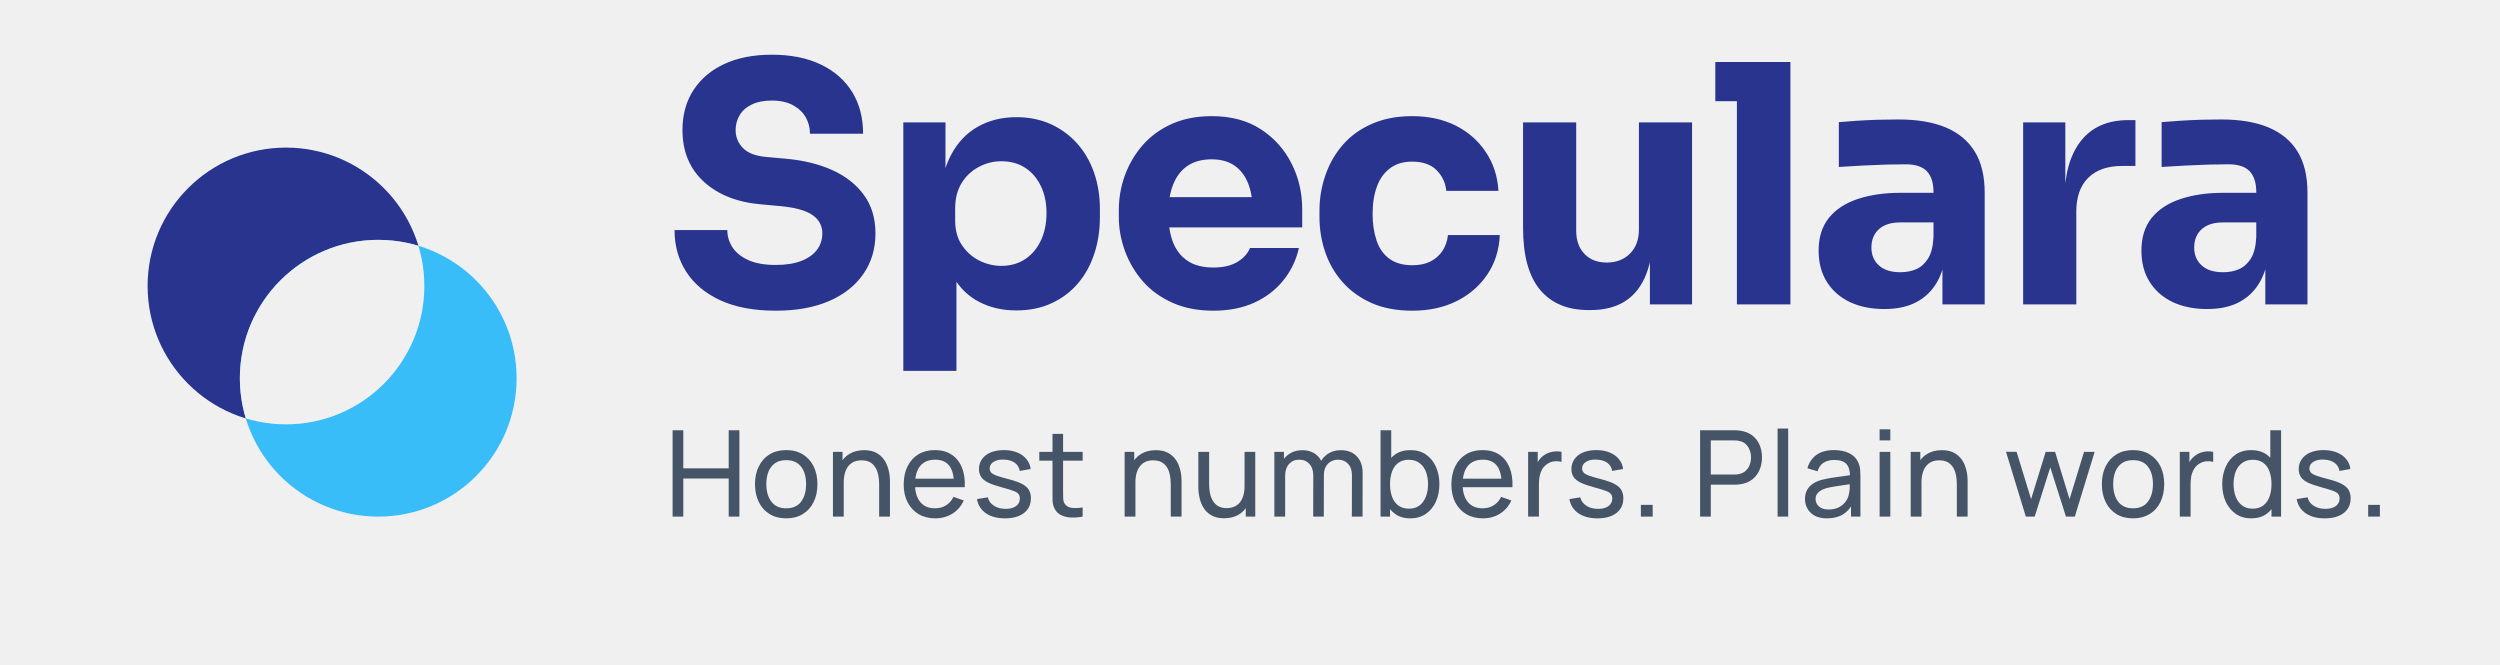
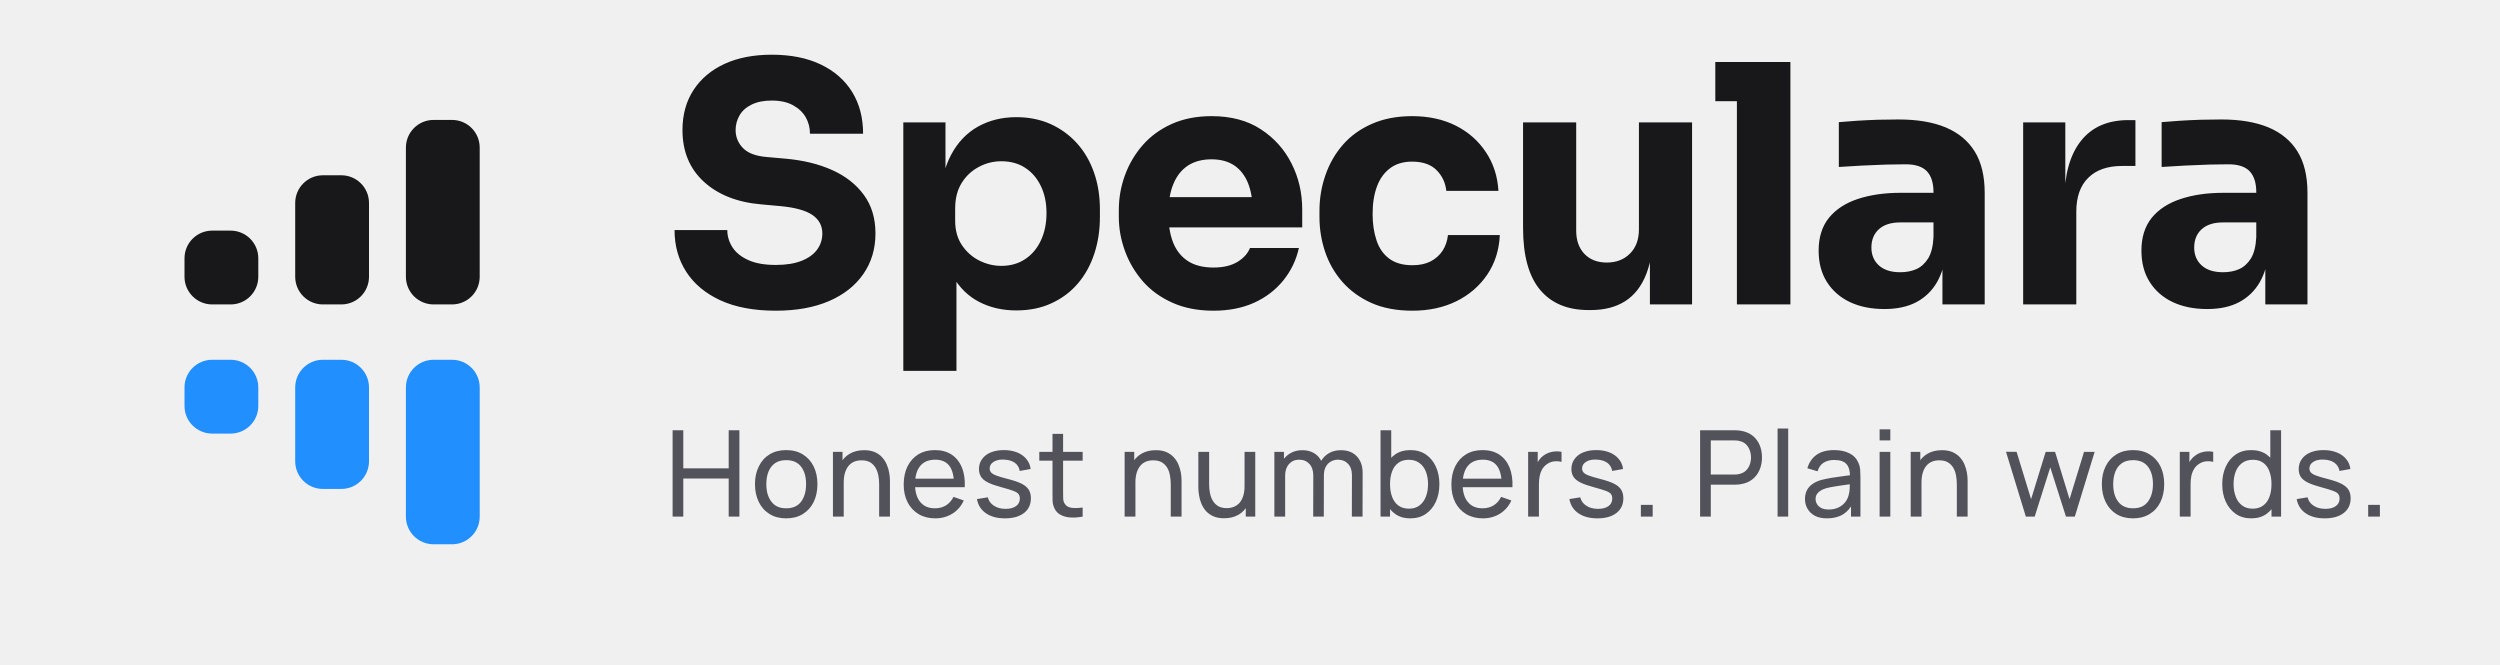
<svg xmlns="http://www.w3.org/2000/svg" viewBox="0 0 271 72" width="271" height="72" fill="none">
-   <defs>
-     <clipPath id="ccolort">
-       <circle cx="19.0" cy="19.0" r="15" />
-     </clipPath>
-     <mask id="mcolort">
-       <rect x="-4" y="-4" width="56" height="56" fill="#fff" />
-       <g clip-path="url(#ccolort)">
-         <circle cx="29.0" cy="29.0" r="15" fill="#000" />
-       </g>
-     </mask>
-   </defs>
-   <g transform="translate(12 12) scale(1.0)" mask="url(#mcolort)">
-     <circle cx="19.0" cy="19.0" r="15" fill="#29348f" />
-     <circle cx="29.0" cy="29.0" r="15" fill="#38bdf8" />
+   <g transform="translate(12 12) scale(1.0)">
+     <rect x="8" y="13" width="8" height="8" rx="3" fill="#18181b" />
+     <rect x="8" y="27" width="8" height="8" rx="3" fill="#0a84ff" opacity="0.9" />
+     <rect x="20" y="7" width="8" height="14" rx="3" fill="#18181b" />
+     <rect x="20" y="27" width="8" height="14" rx="3" fill="#0a84ff" opacity="0.9" />
+     <rect x="32" y="1" width="8" height="20" rx="3" fill="#18181b" />
+     <rect x="32" y="27" width="8" height="20" rx="3" fill="#0a84ff" opacity="0.9" />
  </g>
-   <path transform="translate(72 33.00)" d="M12.1 0.68Q8.53 0.68 6.08 -0.45Q3.64 -1.58 2.38 -3.55Q1.12 -5.51 1.12 -8.06H6.84Q6.84 -7.06 7.4 -6.19Q7.96 -5.33 9.11 -4.81Q10.26 -4.28 12.1 -4.28Q13.75 -4.28 14.87 -4.72Q15.98 -5.15 16.56 -5.92Q17.14 -6.7 17.14 -7.7Q17.14 -8.96 16.06 -9.7Q14.98 -10.44 12.56 -10.66L10.58 -10.84Q6.66 -11.16 4.32 -13.28Q1.98 -15.41 1.98 -18.9Q1.98 -21.42 3.19 -23.26Q4.39 -25.09 6.55 -26.08Q8.71 -27.07 11.66 -27.07Q14.76 -27.07 16.97 -26.01Q19.19 -24.95 20.38 -23.02Q21.56 -21.1 21.56 -18.5H15.8Q15.8 -19.48 15.34 -20.29Q14.87 -21.1 13.95 -21.6Q13.03 -22.1 11.66 -22.1Q10.37 -22.1 9.49 -21.67Q8.6 -21.24 8.17 -20.5Q7.74 -19.76 7.74 -18.9Q7.74 -17.78 8.53 -16.96Q9.32 -16.13 11.12 -15.98L13.14 -15.8Q16.02 -15.55 18.22 -14.56Q20.41 -13.57 21.65 -11.86Q22.9 -10.15 22.9 -7.7Q22.9 -5.18 21.58 -3.29Q20.27 -1.4 17.86 -0.36Q15.44 0.68 12.1 0.68Z M25.92 7.2V-19.73H30.49V-11.2L29.88 -11.23Q30.02 -14.18 31.1 -16.22Q32.18 -18.25 34.02 -19.28Q35.86 -20.3 38.16 -20.3Q40.21 -20.3 41.89 -19.55Q43.56 -18.79 44.77 -17.44Q45.97 -16.09 46.6 -14.27Q47.23 -12.46 47.23 -10.3V-9.47Q47.23 -7.34 46.62 -5.49Q46.01 -3.64 44.84 -2.27Q43.67 -0.9 41.99 -0.13Q40.32 0.65 38.16 0.65Q35.93 0.65 34.15 -0.27Q32.36 -1.19 31.28 -3.08Q30.2 -4.97 30.1 -7.88L31.68 -5.72V7.2ZM36.54 -4.18Q38.02 -4.18 39.11 -4.9Q40.21 -5.62 40.82 -6.91Q41.44 -8.21 41.44 -9.9Q41.44 -11.59 40.82 -12.85Q40.21 -14.11 39.13 -14.81Q38.05 -15.52 36.54 -15.52Q35.24 -15.52 34.09 -14.9Q32.94 -14.29 32.24 -13.16Q31.54 -12.02 31.54 -10.4V-9.07Q31.54 -7.52 32.27 -6.43Q33.01 -5.33 34.16 -4.75Q35.32 -4.18 36.54 -4.18Z M59.54 0.68Q57.02 0.68 55.1 -0.18Q53.17 -1.04 51.89 -2.5Q50.62 -3.96 49.95 -5.78Q49.28 -7.6 49.28 -9.5V-10.22Q49.28 -12.2 49.95 -14.02Q50.62 -15.84 51.88 -17.28Q53.14 -18.72 55.03 -19.57Q56.92 -20.41 59.33 -20.41Q62.5 -20.41 64.67 -18.99Q66.85 -17.57 68 -15.28Q69.16 -13 69.16 -10.3V-8.35H51.7V-11.63H65.66L63.79 -10.12Q63.79 -11.88 63.29 -13.14Q62.78 -14.4 61.79 -15.07Q60.8 -15.73 59.33 -15.73Q57.82 -15.73 56.77 -15.05Q55.73 -14.36 55.19 -13.05Q54.65 -11.74 54.65 -9.83Q54.65 -8.06 55.15 -6.75Q55.66 -5.44 56.74 -4.72Q57.82 -4 59.54 -4Q61.13 -4 62.14 -4.61Q63.14 -5.22 63.5 -6.12H68.8Q68.36 -4.14 67.1 -2.59Q65.84 -1.04 63.94 -0.18Q62.03 0.68 59.54 0.68Z M81.11 0.68Q78.55 0.68 76.66 -0.16Q74.77 -1.01 73.51 -2.45Q72.25 -3.89 71.64 -5.71Q71.03 -7.52 71.03 -9.47V-10.15Q71.03 -12.17 71.68 -14.02Q72.32 -15.88 73.58 -17.32Q74.84 -18.76 76.73 -19.58Q78.62 -20.41 81.07 -20.41Q83.74 -20.41 85.79 -19.39Q87.84 -18.36 89.06 -16.52Q90.29 -14.69 90.43 -12.31H84.78Q84.64 -13.64 83.72 -14.56Q82.8 -15.48 81.07 -15.48Q79.63 -15.48 78.68 -14.76Q77.72 -14.04 77.26 -12.78Q76.79 -11.52 76.79 -9.79Q76.79 -8.21 77.22 -6.93Q77.65 -5.65 78.61 -4.95Q79.56 -4.25 81.11 -4.25Q82.26 -4.25 83.07 -4.66Q83.88 -5.08 84.37 -5.81Q84.85 -6.55 84.96 -7.52H90.58Q90.47 -5.08 89.21 -3.22Q87.95 -1.37 85.86 -0.34Q83.77 0.68 81.11 0.68Z M100.19 0.61Q96.77 0.61 94.93 -1.6Q93.1 -3.82 93.1 -8.28V-19.73H98.86V-7.99Q98.86 -6.41 99.76 -5.47Q100.66 -4.54 102.17 -4.54Q103.72 -4.54 104.69 -5.51Q105.66 -6.48 105.66 -8.14V-19.73H111.42V0H106.85V-8.32H107.24Q107.24 -5.33 106.47 -3.33Q105.7 -1.33 104.18 -0.36Q102.67 0.61 100.44 0.61Z M116.28 0V-26.28H122.08V0ZM113.94 -22.03V-26.28H122.08V-22.03Z M138.56 0V-5.83H137.59V-12.17Q137.59 -13.68 136.87 -14.44Q136.15 -15.19 134.57 -15.19Q133.78 -15.19 132.48 -15.16Q131.18 -15.12 129.82 -15.05Q128.45 -14.98 127.33 -14.9V-19.76Q128.16 -19.84 129.28 -19.91Q130.39 -19.98 131.58 -20.02Q132.77 -20.05 133.81 -20.05Q136.84 -20.05 138.91 -19.19Q140.98 -18.32 142.06 -16.58Q143.14 -14.83 143.14 -12.1V0ZM132.26 0.5Q130.14 0.5 128.54 -0.25Q126.94 -1.01 126.04 -2.43Q125.14 -3.85 125.14 -5.83Q125.14 -7.99 126.25 -9.38Q127.37 -10.76 129.38 -11.43Q131.4 -12.1 134.03 -12.1H138.24V-8.89H133.99Q132.48 -8.89 131.67 -8.15Q130.86 -7.42 130.86 -6.16Q130.86 -4.97 131.67 -4.23Q132.48 -3.49 133.99 -3.49Q134.96 -3.49 135.74 -3.83Q136.51 -4.18 137.02 -5Q137.52 -5.83 137.59 -7.31L138.96 -5.87Q138.78 -3.82 137.97 -2.41Q137.16 -1.01 135.74 -0.25Q134.32 0.5 132.26 0.5Z M147.31 0V-19.73H151.88V-11.27H151.78Q151.78 -15.44 153.56 -17.71Q155.34 -19.98 158.72 -19.98H159.48V-15.01H158.04Q155.66 -15.01 154.37 -13.73Q153.07 -12.46 153.07 -10.04V0Z M173.56 0V-5.83H172.58V-12.17Q172.58 -13.68 171.86 -14.44Q171.14 -15.19 169.56 -15.19Q168.77 -15.19 167.47 -15.16Q166.18 -15.12 164.81 -15.05Q163.44 -14.98 162.32 -14.9V-19.76Q163.15 -19.84 164.27 -19.91Q165.38 -19.98 166.57 -20.02Q167.76 -20.05 168.8 -20.05Q171.83 -20.05 173.9 -19.19Q175.97 -18.32 177.05 -16.58Q178.13 -14.83 178.13 -12.1V0ZM167.26 0.5Q165.13 0.5 163.53 -0.25Q161.93 -1.01 161.03 -2.43Q160.13 -3.85 160.13 -5.83Q160.13 -7.99 161.24 -9.38Q162.36 -10.76 164.38 -11.43Q166.39 -12.1 169.02 -12.1H173.23V-8.89H168.98Q167.47 -8.89 166.66 -8.15Q165.85 -7.42 165.85 -6.16Q165.85 -4.97 166.66 -4.23Q167.47 -3.49 168.98 -3.49Q169.96 -3.49 170.73 -3.83Q171.5 -4.18 172.01 -5Q172.51 -5.83 172.58 -7.31L173.95 -5.87Q173.77 -3.82 172.96 -2.41Q172.15 -1.01 170.73 -0.25Q169.31 0.5 167.26 0.5Z" fill="#29348f" />
-   <path transform="translate(72 56.00)" d="M0.91 0V-9.36H2.07V-5.23H6.99V-9.36H8.15V0H6.99V-4.13H2.07V0Z M13.22 0.19Q12.17 0.19 11.42 -0.28Q10.66 -0.75 10.25 -1.59Q9.84 -2.43 9.84 -3.52Q9.84 -4.62 10.26 -5.45Q10.67 -6.29 11.43 -6.75Q12.19 -7.21 13.22 -7.21Q14.27 -7.21 15.03 -6.74Q15.79 -6.27 16.2 -5.44Q16.61 -4.6 16.61 -3.52Q16.61 -2.42 16.2 -1.58Q15.79 -0.75 15.03 -0.28Q14.27 0.19 13.22 0.19ZM13.22 -0.9Q14.31 -0.9 14.85 -1.63Q15.38 -2.36 15.38 -3.52Q15.38 -4.71 14.84 -5.41Q14.3 -6.12 13.22 -6.12Q12.49 -6.12 12.01 -5.79Q11.54 -5.45 11.3 -4.87Q11.07 -4.28 11.07 -3.52Q11.07 -2.33 11.62 -1.62Q12.16 -0.9 13.22 -0.9Z M23.3 0V-3.52Q23.3 -4.02 23.21 -4.48Q23.12 -4.94 22.9 -5.31Q22.68 -5.67 22.32 -5.89Q21.95 -6.1 21.39 -6.1Q20.96 -6.1 20.6 -5.96Q20.25 -5.81 19.99 -5.51Q19.74 -5.21 19.6 -4.76Q19.46 -4.31 19.46 -3.7L18.7 -3.93Q18.7 -4.95 19.07 -5.68Q19.43 -6.42 20.1 -6.81Q20.77 -7.2 21.67 -7.2Q22.35 -7.2 22.83 -6.99Q23.32 -6.77 23.63 -6.42Q23.95 -6.06 24.13 -5.63Q24.32 -5.19 24.39 -4.74Q24.47 -4.28 24.47 -3.88V0ZM18.29 0V-7.02H19.33V-5.14H19.46V0Z M29.39 0.19Q28.36 0.19 27.59 -0.26Q26.82 -0.72 26.39 -1.54Q25.96 -2.37 25.96 -3.46Q25.96 -4.62 26.38 -5.46Q26.81 -6.3 27.56 -6.76Q28.32 -7.21 29.34 -7.21Q30.4 -7.21 31.14 -6.73Q31.89 -6.24 32.26 -5.34Q32.64 -4.43 32.58 -3.19H31.41V-3.6Q31.39 -4.89 30.89 -5.53Q30.38 -6.17 29.38 -6.17Q28.31 -6.17 27.75 -5.49Q27.19 -4.8 27.19 -3.51Q27.19 -2.27 27.75 -1.59Q28.31 -0.9 29.34 -0.9Q30.04 -0.9 30.55 -1.22Q31.06 -1.54 31.36 -2.14L32.47 -1.75Q32.06 -0.83 31.24 -0.32Q30.41 0.19 29.39 0.19ZM26.8 -3.19V-4.11H31.99V-3.19Z M36.94 0.19Q35.68 0.19 34.88 -0.36Q34.08 -0.91 33.9 -1.9L35.08 -2.09Q35.22 -1.51 35.74 -1.18Q36.25 -0.84 37.01 -0.84Q37.73 -0.84 38.14 -1.14Q38.55 -1.44 38.55 -1.96Q38.55 -2.26 38.41 -2.44Q38.28 -2.63 37.85 -2.79Q37.43 -2.95 36.57 -3.18Q35.64 -3.43 35.11 -3.69Q34.57 -3.96 34.35 -4.31Q34.12 -4.66 34.12 -5.16Q34.12 -5.78 34.46 -6.24Q34.79 -6.71 35.4 -6.96Q36.01 -7.21 36.82 -7.21Q37.62 -7.21 38.25 -6.96Q38.88 -6.71 39.26 -6.24Q39.65 -5.78 39.72 -5.16L38.54 -4.95Q38.45 -5.51 38 -5.84Q37.54 -6.16 36.82 -6.18Q36.13 -6.21 35.71 -5.94Q35.28 -5.67 35.28 -5.22Q35.28 -4.97 35.44 -4.78Q35.6 -4.6 36.03 -4.44Q36.46 -4.28 37.29 -4.07Q38.22 -3.83 38.76 -3.56Q39.29 -3.28 39.52 -2.91Q39.75 -2.53 39.75 -1.99Q39.75 -0.97 39 -0.39Q38.25 0.19 36.94 0.19Z M45.36 0Q44.74 0.12 44.13 0.1Q43.52 0.08 43.05 -0.15Q42.57 -0.37 42.33 -0.84Q42.12 -1.26 42.1 -1.69Q42.09 -2.11 42.09 -2.65V-8.97H43.24V-2.7Q43.24 -2.27 43.25 -1.97Q43.26 -1.66 43.39 -1.44Q43.62 -1.03 44.13 -0.96Q44.64 -0.88 45.36 -0.99ZM40.66 -6.06V-7.02H45.36V-6.06Z  M54.91 0V-3.52Q54.91 -4.02 54.82 -4.48Q54.74 -4.94 54.52 -5.31Q54.3 -5.67 53.93 -5.89Q53.57 -6.1 53.01 -6.1Q52.57 -6.1 52.22 -5.96Q51.86 -5.81 51.61 -5.51Q51.36 -5.21 51.22 -4.76Q51.08 -4.31 51.08 -3.7L50.32 -3.93Q50.32 -4.95 50.68 -5.68Q51.05 -6.42 51.72 -6.81Q52.38 -7.2 53.29 -7.2Q53.97 -7.2 54.45 -6.99Q54.93 -6.77 55.25 -6.42Q55.57 -6.06 55.75 -5.63Q55.93 -5.19 56.01 -4.74Q56.08 -4.28 56.08 -3.88V0ZM49.91 0V-7.02H50.95V-5.14H51.08V0Z M60.7 0.18Q60.02 0.18 59.54 -0.03Q59.05 -0.25 58.73 -0.6Q58.42 -0.96 58.23 -1.4Q58.05 -1.83 57.98 -2.29Q57.9 -2.74 57.9 -3.14V-7.02H59.07V-3.5Q59.07 -3.01 59.16 -2.55Q59.25 -2.09 59.47 -1.72Q59.69 -1.35 60.06 -1.13Q60.42 -0.92 60.98 -0.92Q61.41 -0.92 61.77 -1.07Q62.13 -1.22 62.38 -1.51Q62.63 -1.81 62.77 -2.26Q62.91 -2.72 62.91 -3.32L63.67 -3.09Q63.67 -2.07 63.3 -1.34Q62.93 -0.6 62.27 -0.21Q61.6 0.18 60.7 0.18ZM63.04 0V-1.88H62.91V-7.02H64.07V0Z M74.54 0 74.55 -4.49Q74.55 -5.28 74.13 -5.72Q73.71 -6.17 73.04 -6.17Q72.65 -6.17 72.3 -5.99Q71.95 -5.81 71.73 -5.43Q71.51 -5.05 71.51 -4.46L70.9 -4.71Q70.88 -5.45 71.2 -6.02Q71.53 -6.58 72.08 -6.89Q72.64 -7.2 73.35 -7.2Q74.44 -7.2 75.07 -6.54Q75.71 -5.87 75.71 -4.75L75.7 0ZM66.14 0V-7.02H67.18V-5.14H67.31V0ZM70.35 0 70.36 -4.45Q70.36 -5.25 69.94 -5.71Q69.52 -6.17 68.83 -6.17Q68.15 -6.17 67.73 -5.7Q67.31 -5.23 67.31 -4.46L66.7 -4.82Q66.7 -5.51 67.02 -6.04Q67.35 -6.58 67.91 -6.89Q68.46 -7.2 69.17 -7.2Q69.88 -7.2 70.41 -6.9Q70.93 -6.6 71.22 -6.05Q71.51 -5.49 71.51 -4.73L71.5 0Z M80.88 0.19Q79.89 0.19 79.22 -0.3Q78.54 -0.79 78.19 -1.63Q77.84 -2.47 77.84 -3.52Q77.84 -4.58 78.19 -5.41Q78.54 -6.25 79.22 -6.73Q79.9 -7.21 80.89 -7.21Q81.86 -7.21 82.57 -6.73Q83.27 -6.25 83.65 -5.41Q84.03 -4.57 84.03 -3.52Q84.03 -2.46 83.65 -1.62Q83.27 -0.79 82.57 -0.3Q81.86 0.19 80.88 0.19ZM77.65 0V-9.36H78.81V-5.17H78.68V0ZM80.74 -0.86Q81.43 -0.86 81.89 -1.22Q82.34 -1.57 82.57 -2.17Q82.8 -2.77 82.8 -3.52Q82.8 -4.26 82.57 -4.86Q82.35 -5.45 81.88 -5.8Q81.42 -6.16 80.7 -6.16Q80.02 -6.16 79.57 -5.82Q79.12 -5.49 78.9 -4.89Q78.68 -4.3 78.68 -3.52Q78.68 -2.75 78.9 -2.15Q79.12 -1.55 79.57 -1.21Q80.03 -0.86 80.74 -0.86Z M88.76 0.19Q87.72 0.19 86.95 -0.26Q86.18 -0.72 85.75 -1.54Q85.33 -2.37 85.33 -3.46Q85.33 -4.62 85.75 -5.46Q86.17 -6.3 86.93 -6.76Q87.68 -7.21 88.71 -7.21Q89.77 -7.21 90.51 -6.73Q91.25 -6.24 91.63 -5.34Q92 -4.43 91.95 -3.19H90.78V-3.6Q90.76 -4.89 90.25 -5.53Q89.75 -6.17 88.74 -6.17Q87.67 -6.17 87.11 -5.49Q86.55 -4.8 86.55 -3.51Q86.55 -2.27 87.11 -1.59Q87.67 -0.9 88.71 -0.9Q89.4 -0.9 89.91 -1.22Q90.43 -1.54 90.72 -2.14L91.83 -1.75Q91.42 -0.83 90.6 -0.32Q89.78 0.19 88.76 0.19ZM86.16 -3.19V-4.11H91.35V-3.19Z M93.65 0V-7.02H94.69V-5.32L94.52 -5.54Q94.64 -5.87 94.84 -6.14Q95.04 -6.42 95.28 -6.59Q95.56 -6.81 95.9 -6.93Q96.25 -7.05 96.6 -7.07Q96.96 -7.09 97.27 -7.02V-5.93Q96.91 -6.03 96.47 -5.99Q96.04 -5.94 95.67 -5.67Q95.33 -5.43 95.14 -5.08Q94.96 -4.74 94.89 -4.34Q94.82 -3.94 94.82 -3.52V0Z M101.16 0.19Q99.91 0.19 99.1 -0.36Q98.3 -0.91 98.12 -1.9L99.3 -2.09Q99.44 -1.51 99.96 -1.18Q100.47 -0.84 101.23 -0.84Q101.95 -0.84 102.36 -1.14Q102.77 -1.44 102.77 -1.96Q102.77 -2.26 102.63 -2.44Q102.5 -2.63 102.07 -2.79Q101.65 -2.95 100.79 -3.18Q99.86 -3.43 99.33 -3.69Q98.79 -3.96 98.57 -4.31Q98.34 -4.66 98.34 -5.16Q98.34 -5.78 98.68 -6.24Q99.01 -6.71 99.62 -6.96Q100.23 -7.21 101.04 -7.21Q101.84 -7.21 102.47 -6.96Q103.1 -6.71 103.48 -6.24Q103.87 -5.78 103.94 -5.16L102.76 -4.95Q102.67 -5.51 102.22 -5.84Q101.76 -6.16 101.04 -6.18Q100.35 -6.21 99.93 -5.94Q99.5 -5.67 99.5 -5.22Q99.5 -4.97 99.66 -4.78Q99.82 -4.6 100.25 -4.44Q100.69 -4.28 101.51 -4.07Q102.44 -3.83 102.98 -3.56Q103.51 -3.28 103.74 -2.91Q103.97 -2.53 103.97 -1.99Q103.97 -0.97 103.22 -0.39Q102.47 0.19 101.16 0.19Z M105.87 0V-1.27H107.15V0Z  M112.29 0V-9.36H115.99Q116.13 -9.36 116.32 -9.35Q116.51 -9.34 116.68 -9.31Q117.44 -9.19 117.96 -8.79Q118.48 -8.38 118.74 -7.77Q119 -7.16 119 -6.41Q119 -5.67 118.73 -5.05Q118.47 -4.44 117.95 -4.03Q117.44 -3.63 116.68 -3.51Q116.51 -3.48 116.32 -3.47Q116.13 -3.46 115.99 -3.46H113.45V0ZM113.45 -4.56H115.95Q116.08 -4.56 116.24 -4.57Q116.4 -4.58 116.54 -4.62Q116.99 -4.72 117.27 -5Q117.55 -5.27 117.68 -5.65Q117.81 -6.02 117.81 -6.41Q117.81 -6.8 117.68 -7.17Q117.55 -7.55 117.27 -7.83Q116.99 -8.11 116.54 -8.2Q116.4 -8.24 116.24 -8.25Q116.08 -8.26 115.95 -8.26H113.45Z M120.69 0V-9.55H121.84V0Z M126.05 0.19Q125.26 0.19 124.73 -0.09Q124.2 -0.38 123.93 -0.86Q123.66 -1.33 123.66 -1.9Q123.66 -2.45 123.87 -2.86Q124.08 -3.26 124.47 -3.53Q124.85 -3.8 125.38 -3.96Q125.89 -4.09 126.51 -4.2Q127.13 -4.3 127.76 -4.38Q128.4 -4.47 128.95 -4.54L128.54 -4.3Q128.56 -5.24 128.16 -5.69Q127.77 -6.14 126.81 -6.14Q126.17 -6.14 125.69 -5.85Q125.22 -5.56 125.02 -4.91L123.92 -5.24Q124.18 -6.16 124.9 -6.69Q125.63 -7.21 126.82 -7.21Q127.78 -7.21 128.46 -6.87Q129.15 -6.53 129.45 -5.84Q129.6 -5.52 129.64 -5.14Q129.67 -4.76 129.67 -4.34V0H128.65V-1.68L128.89 -1.53Q128.49 -0.68 127.78 -0.24Q127.07 0.19 126.05 0.19ZM126.22 -0.77Q126.85 -0.77 127.31 -1Q127.76 -1.22 128.04 -1.59Q128.32 -1.96 128.41 -2.39Q128.5 -2.72 128.51 -3.12Q128.52 -3.52 128.52 -3.73L128.93 -3.56Q128.36 -3.48 127.82 -3.41Q127.27 -3.33 126.78 -3.25Q126.29 -3.17 125.9 -3.06Q125.62 -2.97 125.37 -2.83Q125.12 -2.68 124.97 -2.46Q124.81 -2.24 124.81 -1.9Q124.81 -1.62 124.96 -1.36Q125.11 -1.1 125.41 -0.94Q125.72 -0.77 126.22 -0.77Z M131.75 -8.26V-9.46H132.91V-8.26ZM131.75 0V-7.02H132.91V0Z M140.12 0V-3.52Q140.12 -4.02 140.03 -4.48Q139.94 -4.94 139.73 -5.31Q139.51 -5.67 139.14 -5.89Q138.77 -6.1 138.22 -6.1Q137.78 -6.1 137.43 -5.96Q137.07 -5.81 136.82 -5.51Q136.56 -5.21 136.43 -4.76Q136.29 -4.31 136.29 -3.7L135.52 -3.93Q135.52 -4.95 135.89 -5.68Q136.26 -6.42 136.93 -6.81Q137.59 -7.2 138.5 -7.2Q139.18 -7.2 139.66 -6.99Q140.14 -6.77 140.46 -6.42Q140.78 -6.06 140.96 -5.63Q141.14 -5.19 141.22 -4.74Q141.29 -4.28 141.29 -3.88V0ZM135.12 0V-7.02H136.16V-5.14H136.29V0Z  M147.6 0 145.45 -7.03 146.6 -7.02 148.17 -1.89 149.75 -7.02H150.77L152.34 -1.89L153.91 -7.02H155.06L152.91 0H151.95L150.25 -5.34L148.56 0Z M159.22 0.19Q158.17 0.19 157.41 -0.28Q156.66 -0.75 156.25 -1.59Q155.84 -2.43 155.84 -3.52Q155.84 -4.62 156.25 -5.45Q156.67 -6.29 157.43 -6.75Q158.19 -7.21 159.22 -7.21Q160.27 -7.21 161.03 -6.74Q161.79 -6.27 162.2 -5.44Q162.6 -4.6 162.6 -3.52Q162.6 -2.42 162.19 -1.58Q161.79 -0.75 161.02 -0.28Q160.26 0.19 159.22 0.19ZM159.22 -0.9Q160.31 -0.9 160.84 -1.63Q161.38 -2.36 161.38 -3.52Q161.38 -4.71 160.84 -5.41Q160.3 -6.12 159.22 -6.12Q158.48 -6.12 158.01 -5.79Q157.53 -5.45 157.3 -4.87Q157.07 -4.28 157.07 -3.52Q157.07 -2.33 157.61 -1.62Q158.16 -0.9 159.22 -0.9Z M164.29 0V-7.02H165.33V-5.32L165.16 -5.54Q165.28 -5.87 165.48 -6.14Q165.68 -6.42 165.93 -6.59Q166.2 -6.81 166.54 -6.93Q166.89 -7.05 167.25 -7.07Q167.6 -7.09 167.91 -7.02V-5.93Q167.55 -6.03 167.12 -5.99Q166.68 -5.94 166.31 -5.67Q165.97 -5.43 165.79 -5.08Q165.6 -4.74 165.53 -4.34Q165.46 -3.94 165.46 -3.52V0Z M172.04 0.19Q171.05 0.19 170.35 -0.3Q169.65 -0.79 169.27 -1.62Q168.89 -2.46 168.89 -3.52Q168.89 -4.57 169.27 -5.41Q169.65 -6.25 170.35 -6.73Q171.05 -7.21 172.03 -7.21Q173.02 -7.21 173.7 -6.73Q174.38 -6.25 174.72 -5.41Q175.07 -4.58 175.07 -3.52Q175.07 -2.47 174.72 -1.63Q174.38 -0.79 173.7 -0.3Q173.02 0.19 172.04 0.19ZM172.18 -0.86Q172.89 -0.86 173.34 -1.21Q173.8 -1.55 174.01 -2.15Q174.23 -2.75 174.23 -3.52Q174.23 -4.3 174.01 -4.89Q173.8 -5.49 173.35 -5.82Q172.9 -6.16 172.21 -6.16Q171.5 -6.16 171.03 -5.8Q170.57 -5.45 170.34 -4.86Q170.12 -4.26 170.12 -3.52Q170.12 -2.77 170.35 -2.17Q170.57 -1.57 171.03 -1.22Q171.49 -0.86 172.18 -0.86ZM174.23 0V-5.17H174.1V-9.36H175.27V0Z M180 0.19Q178.74 0.19 177.94 -0.36Q177.14 -0.91 176.96 -1.9L178.14 -2.09Q178.28 -1.51 178.8 -1.18Q179.31 -0.84 180.07 -0.84Q180.79 -0.84 181.2 -1.14Q181.61 -1.44 181.61 -1.96Q181.61 -2.26 181.47 -2.44Q181.34 -2.63 180.91 -2.79Q180.49 -2.95 179.63 -3.18Q178.7 -3.43 178.17 -3.69Q177.63 -3.96 177.4 -4.31Q177.18 -4.66 177.18 -5.16Q177.18 -5.78 177.52 -6.24Q177.85 -6.71 178.46 -6.96Q179.07 -7.21 179.87 -7.21Q180.67 -7.21 181.3 -6.96Q181.94 -6.71 182.32 -6.24Q182.71 -5.78 182.78 -5.16L181.6 -4.95Q181.51 -5.51 181.05 -5.84Q180.6 -6.16 179.87 -6.18Q179.19 -6.21 178.77 -5.94Q178.34 -5.67 178.34 -5.22Q178.34 -4.97 178.5 -4.78Q178.66 -4.6 179.09 -4.44Q179.52 -4.28 180.35 -4.07Q181.28 -3.83 181.81 -3.56Q182.35 -3.28 182.58 -2.91Q182.81 -2.53 182.81 -1.99Q182.81 -0.97 182.06 -0.39Q181.31 0.19 180 0.19Z M184.71 0V-1.27H185.98V0Z" fill="#465468" />
+   <path transform="translate(72 33.00)" d="M12.1 0.68Q8.53 0.68 6.08 -0.45Q3.64 -1.58 2.38 -3.55Q1.12 -5.51 1.12 -8.06H6.84Q6.84 -7.06 7.4 -6.19Q7.96 -5.33 9.11 -4.81Q10.26 -4.28 12.1 -4.28Q13.75 -4.28 14.87 -4.72Q15.98 -5.15 16.56 -5.92Q17.14 -6.7 17.14 -7.7Q17.14 -8.96 16.06 -9.7Q14.98 -10.44 12.56 -10.66L10.58 -10.84Q6.66 -11.16 4.32 -13.28Q1.98 -15.41 1.98 -18.9Q1.98 -21.42 3.19 -23.26Q4.39 -25.09 6.55 -26.08Q8.71 -27.07 11.66 -27.07Q14.76 -27.07 16.97 -26.01Q19.19 -24.95 20.38 -23.02Q21.56 -21.1 21.56 -18.5H15.8Q15.8 -19.48 15.34 -20.29Q14.87 -21.1 13.95 -21.6Q13.03 -22.1 11.66 -22.1Q10.37 -22.1 9.49 -21.67Q8.6 -21.24 8.17 -20.5Q7.74 -19.76 7.74 -18.9Q7.74 -17.78 8.53 -16.96Q9.32 -16.13 11.12 -15.98L13.14 -15.8Q16.02 -15.55 18.22 -14.56Q20.41 -13.57 21.65 -11.86Q22.9 -10.15 22.9 -7.7Q22.9 -5.18 21.58 -3.29Q20.27 -1.4 17.86 -0.36Q15.44 0.68 12.1 0.68Z M25.92 7.2V-19.73H30.49V-11.2L29.88 -11.23Q30.02 -14.18 31.1 -16.22Q32.18 -18.25 34.02 -19.28Q35.86 -20.3 38.16 -20.3Q40.21 -20.3 41.89 -19.55Q43.56 -18.79 44.77 -17.44Q45.97 -16.09 46.6 -14.27Q47.23 -12.46 47.23 -10.3V-9.47Q47.23 -7.34 46.62 -5.49Q46.01 -3.64 44.84 -2.27Q43.67 -0.9 41.99 -0.13Q40.32 0.65 38.16 0.65Q35.93 0.65 34.15 -0.27Q32.36 -1.19 31.28 -3.08Q30.2 -4.97 30.1 -7.88L31.68 -5.72V7.2ZM36.54 -4.18Q38.02 -4.18 39.11 -4.9Q40.21 -5.62 40.82 -6.91Q41.44 -8.21 41.44 -9.9Q41.44 -11.59 40.82 -12.85Q40.21 -14.11 39.13 -14.81Q38.05 -15.52 36.54 -15.52Q35.24 -15.52 34.09 -14.9Q32.94 -14.29 32.24 -13.16Q31.54 -12.02 31.54 -10.4V-9.07Q31.54 -7.52 32.27 -6.43Q33.01 -5.33 34.16 -4.75Q35.32 -4.18 36.54 -4.18Z M59.54 0.68Q57.02 0.68 55.1 -0.18Q53.17 -1.04 51.89 -2.5Q50.62 -3.96 49.95 -5.78Q49.28 -7.6 49.28 -9.5V-10.22Q49.28 -12.2 49.95 -14.02Q50.62 -15.84 51.88 -17.28Q53.14 -18.72 55.03 -19.57Q56.92 -20.41 59.33 -20.41Q62.5 -20.41 64.67 -18.99Q66.85 -17.57 68 -15.28Q69.16 -13 69.16 -10.3V-8.35H51.7V-11.63H65.66L63.79 -10.12Q63.79 -11.88 63.29 -13.14Q62.78 -14.4 61.79 -15.07Q60.8 -15.73 59.33 -15.73Q57.82 -15.73 56.77 -15.05Q55.73 -14.36 55.19 -13.05Q54.65 -11.74 54.65 -9.83Q54.65 -8.06 55.15 -6.75Q55.66 -5.44 56.74 -4.72Q57.82 -4 59.54 -4Q61.13 -4 62.14 -4.61Q63.14 -5.22 63.5 -6.12H68.8Q68.36 -4.14 67.1 -2.59Q65.84 -1.04 63.94 -0.18Q62.03 0.68 59.54 0.68Z M81.11 0.68Q78.55 0.68 76.66 -0.16Q74.77 -1.01 73.51 -2.45Q72.25 -3.89 71.64 -5.71Q71.03 -7.52 71.03 -9.47V-10.15Q71.03 -12.17 71.68 -14.02Q72.32 -15.88 73.58 -17.32Q74.84 -18.76 76.73 -19.58Q78.62 -20.41 81.07 -20.41Q83.74 -20.41 85.79 -19.39Q87.84 -18.36 89.06 -16.52Q90.29 -14.69 90.43 -12.31H84.78Q84.64 -13.64 83.72 -14.56Q82.8 -15.48 81.07 -15.48Q79.63 -15.48 78.68 -14.76Q77.72 -14.04 77.26 -12.78Q76.79 -11.52 76.79 -9.79Q76.79 -8.21 77.22 -6.93Q77.65 -5.65 78.61 -4.95Q79.56 -4.25 81.11 -4.25Q82.26 -4.25 83.07 -4.66Q83.88 -5.08 84.37 -5.81Q84.85 -6.55 84.96 -7.52H90.58Q90.47 -5.08 89.21 -3.22Q87.95 -1.37 85.86 -0.34Q83.77 0.68 81.11 0.68Z M100.19 0.61Q96.77 0.61 94.93 -1.6Q93.1 -3.82 93.1 -8.28V-19.73H98.86V-7.99Q98.86 -6.41 99.76 -5.47Q100.66 -4.54 102.17 -4.54Q103.72 -4.54 104.69 -5.51Q105.66 -6.48 105.66 -8.14V-19.73H111.42V0H106.85V-8.32H107.24Q107.24 -5.33 106.47 -3.33Q105.7 -1.33 104.18 -0.36Q102.67 0.61 100.44 0.61Z M116.28 0V-26.28H122.08V0ZM113.94 -22.03V-26.28H122.08V-22.03Z M138.56 0V-5.83H137.59V-12.17Q137.59 -13.68 136.87 -14.44Q136.15 -15.19 134.57 -15.19Q133.78 -15.19 132.48 -15.16Q131.18 -15.12 129.82 -15.05Q128.45 -14.98 127.33 -14.9V-19.76Q128.16 -19.84 129.28 -19.91Q130.39 -19.98 131.58 -20.02Q132.77 -20.05 133.81 -20.05Q136.84 -20.05 138.91 -19.19Q140.98 -18.32 142.06 -16.58Q143.14 -14.83 143.14 -12.1V0ZM132.26 0.5Q130.14 0.5 128.54 -0.25Q126.94 -1.01 126.04 -2.43Q125.14 -3.85 125.14 -5.83Q125.14 -7.99 126.25 -9.38Q127.37 -10.76 129.38 -11.43Q131.4 -12.1 134.03 -12.1H138.24V-8.89H133.99Q132.48 -8.89 131.67 -8.15Q130.86 -7.42 130.86 -6.16Q130.86 -4.97 131.67 -4.23Q132.48 -3.49 133.99 -3.49Q134.96 -3.49 135.74 -3.83Q136.51 -4.18 137.02 -5Q137.52 -5.83 137.59 -7.31L138.96 -5.87Q138.78 -3.82 137.97 -2.41Q137.16 -1.01 135.74 -0.25Q134.32 0.5 132.26 0.5Z M147.31 0V-19.73H151.88V-11.27H151.78Q151.78 -15.44 153.56 -17.71Q155.34 -19.98 158.72 -19.98H159.48V-15.01H158.04Q155.66 -15.01 154.37 -13.73Q153.07 -12.46 153.07 -10.04V0Z M173.56 0V-5.83H172.58V-12.17Q172.58 -13.68 171.86 -14.44Q171.14 -15.19 169.56 -15.19Q168.77 -15.19 167.47 -15.16Q166.18 -15.12 164.81 -15.05Q163.44 -14.98 162.32 -14.9V-19.76Q163.15 -19.84 164.27 -19.91Q165.38 -19.98 166.57 -20.02Q167.76 -20.05 168.8 -20.05Q171.83 -20.05 173.9 -19.19Q175.97 -18.32 177.05 -16.58Q178.13 -14.83 178.13 -12.1V0ZM167.26 0.5Q165.13 0.5 163.53 -0.25Q161.93 -1.01 161.03 -2.43Q160.13 -3.85 160.13 -5.83Q160.13 -7.99 161.24 -9.38Q162.36 -10.76 164.38 -11.43Q166.39 -12.1 169.02 -12.1H173.23V-8.89H168.98Q167.47 -8.89 166.66 -8.15Q165.85 -7.42 165.85 -6.16Q165.85 -4.97 166.66 -4.23Q167.47 -3.49 168.98 -3.49Q169.96 -3.49 170.73 -3.83Q171.5 -4.18 172.01 -5Q172.51 -5.83 172.58 -7.31L173.95 -5.87Q173.77 -3.82 172.96 -2.41Q172.15 -1.01 170.73 -0.25Q169.31 0.5 167.26 0.5Z" fill="#18181b" />
+   <path transform="translate(72 56.00)" d="M0.91 0V-9.36H2.07V-5.23H6.99V-9.36H8.15V0H6.99V-4.13H2.07V0Z M13.22 0.19Q12.17 0.19 11.42 -0.28Q10.66 -0.75 10.25 -1.59Q9.84 -2.43 9.84 -3.52Q9.84 -4.62 10.26 -5.45Q10.67 -6.29 11.43 -6.75Q12.19 -7.21 13.22 -7.21Q14.27 -7.21 15.03 -6.74Q15.79 -6.27 16.2 -5.44Q16.61 -4.6 16.61 -3.52Q16.61 -2.42 16.2 -1.58Q15.79 -0.75 15.03 -0.28Q14.27 0.19 13.22 0.19ZM13.22 -0.9Q14.31 -0.9 14.85 -1.63Q15.38 -2.36 15.38 -3.52Q15.38 -4.71 14.84 -5.41Q14.3 -6.12 13.22 -6.12Q12.49 -6.12 12.01 -5.79Q11.54 -5.45 11.3 -4.87Q11.07 -4.28 11.07 -3.52Q11.07 -2.33 11.62 -1.62Q12.16 -0.9 13.22 -0.9Z M23.3 0V-3.52Q23.3 -4.02 23.21 -4.48Q23.12 -4.94 22.9 -5.31Q22.68 -5.67 22.32 -5.89Q21.95 -6.1 21.39 -6.1Q20.96 -6.1 20.6 -5.96Q20.25 -5.81 19.99 -5.51Q19.74 -5.21 19.6 -4.76Q19.46 -4.31 19.46 -3.7L18.7 -3.93Q18.7 -4.95 19.07 -5.68Q19.43 -6.42 20.1 -6.81Q20.77 -7.2 21.67 -7.2Q22.35 -7.2 22.83 -6.99Q23.32 -6.77 23.63 -6.42Q23.95 -6.06 24.13 -5.63Q24.32 -5.19 24.39 -4.74Q24.47 -4.28 24.47 -3.88V0ZM18.29 0V-7.02H19.33V-5.14H19.46V0Z M29.39 0.19Q28.36 0.19 27.59 -0.26Q26.82 -0.72 26.39 -1.54Q25.96 -2.37 25.96 -3.46Q25.96 -4.62 26.38 -5.46Q26.81 -6.3 27.56 -6.76Q28.32 -7.21 29.34 -7.21Q30.4 -7.21 31.14 -6.73Q31.89 -6.24 32.26 -5.34Q32.64 -4.43 32.58 -3.19H31.41V-3.6Q31.39 -4.89 30.89 -5.53Q30.38 -6.17 29.38 -6.17Q28.31 -6.17 27.75 -5.49Q27.19 -4.8 27.19 -3.51Q27.19 -2.27 27.75 -1.59Q28.31 -0.9 29.34 -0.9Q30.04 -0.9 30.55 -1.22Q31.06 -1.54 31.36 -2.14L32.47 -1.75Q32.06 -0.83 31.24 -0.32Q30.41 0.19 29.39 0.19ZM26.8 -3.19V-4.11H31.99V-3.19Z M36.94 0.19Q35.68 0.19 34.88 -0.36Q34.08 -0.91 33.9 -1.9L35.08 -2.09Q35.22 -1.51 35.74 -1.18Q36.25 -0.84 37.01 -0.84Q37.73 -0.84 38.14 -1.14Q38.55 -1.44 38.55 -1.96Q38.55 -2.26 38.41 -2.44Q38.28 -2.63 37.85 -2.79Q37.43 -2.95 36.57 -3.18Q35.64 -3.43 35.11 -3.69Q34.57 -3.96 34.35 -4.31Q34.12 -4.66 34.12 -5.16Q34.12 -5.78 34.46 -6.24Q34.79 -6.71 35.4 -6.96Q36.01 -7.21 36.82 -7.21Q37.62 -7.21 38.25 -6.96Q38.88 -6.71 39.26 -6.24Q39.65 -5.78 39.72 -5.16L38.54 -4.95Q38.45 -5.51 38 -5.84Q37.54 -6.16 36.82 -6.18Q36.13 -6.21 35.71 -5.94Q35.28 -5.67 35.28 -5.22Q35.28 -4.97 35.44 -4.78Q35.6 -4.6 36.03 -4.44Q36.46 -4.28 37.29 -4.07Q38.22 -3.83 38.76 -3.56Q39.29 -3.28 39.52 -2.91Q39.75 -2.53 39.75 -1.99Q39.75 -0.97 39 -0.39Q38.25 0.19 36.94 0.19Z M45.36 0Q44.74 0.12 44.13 0.1Q43.52 0.08 43.05 -0.15Q42.57 -0.37 42.33 -0.84Q42.12 -1.26 42.1 -1.69Q42.09 -2.11 42.09 -2.65V-8.97H43.24V-2.7Q43.24 -2.27 43.25 -1.97Q43.26 -1.66 43.39 -1.44Q43.62 -1.03 44.13 -0.96Q44.64 -0.88 45.36 -0.99ZM40.66 -6.06V-7.02H45.36V-6.06Z  M54.91 0V-3.52Q54.91 -4.02 54.82 -4.48Q54.74 -4.94 54.52 -5.31Q54.3 -5.67 53.93 -5.89Q53.57 -6.1 53.01 -6.1Q52.57 -6.1 52.22 -5.96Q51.86 -5.81 51.61 -5.51Q51.36 -5.21 51.22 -4.76Q51.08 -4.31 51.08 -3.7L50.32 -3.93Q50.32 -4.95 50.68 -5.68Q51.05 -6.42 51.72 -6.81Q52.38 -7.2 53.29 -7.2Q53.97 -7.2 54.45 -6.99Q54.93 -6.77 55.25 -6.42Q55.57 -6.06 55.75 -5.63Q55.93 -5.19 56.01 -4.74Q56.08 -4.28 56.08 -3.88V0ZM49.91 0V-7.02H50.95V-5.14H51.08V0Z M60.7 0.18Q60.02 0.18 59.54 -0.03Q59.05 -0.25 58.73 -0.6Q58.42 -0.96 58.23 -1.4Q58.05 -1.83 57.98 -2.29Q57.9 -2.74 57.9 -3.14V-7.02H59.07V-3.5Q59.07 -3.01 59.16 -2.55Q59.25 -2.09 59.47 -1.72Q59.69 -1.35 60.06 -1.13Q60.42 -0.92 60.98 -0.92Q61.41 -0.92 61.77 -1.07Q62.13 -1.22 62.38 -1.51Q62.63 -1.81 62.77 -2.26Q62.91 -2.72 62.91 -3.32L63.67 -3.09Q63.67 -2.07 63.3 -1.34Q62.93 -0.6 62.27 -0.21Q61.6 0.18 60.7 0.18ZM63.04 0V-1.88H62.91V-7.02H64.07V0Z M74.54 0 74.55 -4.49Q74.55 -5.28 74.13 -5.72Q73.71 -6.17 73.04 -6.17Q72.65 -6.17 72.3 -5.99Q71.95 -5.81 71.73 -5.43Q71.51 -5.05 71.51 -4.46L70.9 -4.71Q70.88 -5.45 71.2 -6.02Q71.53 -6.58 72.08 -6.89Q72.64 -7.2 73.35 -7.2Q74.44 -7.2 75.07 -6.54Q75.71 -5.87 75.71 -4.75L75.7 0ZM66.14 0V-7.02H67.18V-5.14H67.31V0ZM70.35 0 70.36 -4.45Q70.36 -5.25 69.94 -5.71Q69.52 -6.17 68.83 -6.17Q68.15 -6.17 67.73 -5.7Q67.31 -5.23 67.31 -4.46L66.7 -4.82Q66.7 -5.51 67.02 -6.04Q67.35 -6.58 67.91 -6.89Q68.46 -7.2 69.17 -7.2Q69.88 -7.2 70.41 -6.9Q70.93 -6.6 71.22 -6.05Q71.51 -5.49 71.51 -4.73L71.5 0Z M80.88 0.19Q79.89 0.19 79.22 -0.3Q78.54 -0.79 78.19 -1.63Q77.84 -2.47 77.84 -3.52Q77.84 -4.58 78.19 -5.41Q78.54 -6.25 79.22 -6.73Q79.9 -7.21 80.89 -7.21Q81.86 -7.21 82.57 -6.73Q83.27 -6.25 83.65 -5.41Q84.03 -4.57 84.03 -3.52Q84.03 -2.46 83.65 -1.62Q83.27 -0.79 82.57 -0.3Q81.86 0.19 80.88 0.19ZM77.65 0V-9.36H78.81V-5.17H78.68V0ZM80.74 -0.86Q81.43 -0.86 81.89 -1.22Q82.34 -1.57 82.57 -2.17Q82.8 -2.77 82.8 -3.52Q82.8 -4.26 82.57 -4.86Q82.35 -5.45 81.88 -5.8Q81.42 -6.16 80.7 -6.16Q80.02 -6.16 79.57 -5.82Q79.12 -5.49 78.9 -4.89Q78.68 -4.3 78.68 -3.52Q78.68 -2.75 78.9 -2.15Q79.12 -1.55 79.57 -1.21Q80.03 -0.86 80.74 -0.86Z M88.76 0.19Q87.72 0.19 86.95 -0.26Q86.18 -0.72 85.75 -1.54Q85.33 -2.37 85.33 -3.46Q85.33 -4.62 85.75 -5.46Q86.17 -6.3 86.93 -6.76Q87.68 -7.21 88.71 -7.21Q89.77 -7.21 90.51 -6.73Q91.25 -6.24 91.63 -5.34Q92 -4.43 91.95 -3.19H90.78V-3.6Q90.76 -4.89 90.25 -5.53Q89.75 -6.17 88.74 -6.17Q87.67 -6.17 87.11 -5.49Q86.55 -4.8 86.55 -3.51Q86.55 -2.27 87.11 -1.59Q87.67 -0.9 88.71 -0.9Q89.4 -0.9 89.91 -1.22Q90.43 -1.54 90.72 -2.14L91.83 -1.75Q91.42 -0.83 90.6 -0.32Q89.78 0.19 88.76 0.19ZM86.16 -3.19V-4.11H91.35V-3.19Z M93.65 0V-7.02H94.69V-5.32L94.52 -5.54Q94.64 -5.87 94.84 -6.14Q95.04 -6.42 95.28 -6.59Q95.56 -6.81 95.9 -6.93Q96.25 -7.05 96.6 -7.07Q96.96 -7.09 97.27 -7.02V-5.93Q96.91 -6.03 96.47 -5.99Q96.04 -5.94 95.67 -5.67Q95.33 -5.43 95.14 -5.08Q94.96 -4.74 94.89 -4.34Q94.82 -3.94 94.82 -3.52V0Z M101.16 0.19Q99.91 0.19 99.1 -0.36Q98.3 -0.91 98.12 -1.9L99.3 -2.09Q99.44 -1.51 99.96 -1.18Q100.47 -0.84 101.23 -0.84Q101.95 -0.84 102.36 -1.14Q102.77 -1.44 102.77 -1.96Q102.77 -2.26 102.63 -2.44Q102.5 -2.63 102.07 -2.79Q101.65 -2.95 100.79 -3.18Q99.86 -3.43 99.33 -3.69Q98.79 -3.96 98.57 -4.31Q98.34 -4.66 98.34 -5.16Q98.34 -5.78 98.68 -6.24Q99.01 -6.71 99.62 -6.96Q100.23 -7.21 101.04 -7.21Q101.84 -7.21 102.47 -6.96Q103.1 -6.71 103.48 -6.24Q103.87 -5.78 103.94 -5.16L102.76 -4.95Q102.67 -5.51 102.22 -5.84Q101.76 -6.16 101.04 -6.18Q100.35 -6.21 99.93 -5.94Q99.5 -5.67 99.5 -5.22Q99.5 -4.97 99.66 -4.78Q99.82 -4.6 100.25 -4.44Q100.69 -4.28 101.51 -4.07Q102.44 -3.83 102.98 -3.56Q103.51 -3.28 103.74 -2.91Q103.97 -2.53 103.97 -1.99Q103.97 -0.97 103.22 -0.39Q102.47 0.19 101.16 0.19Z M105.87 0V-1.27H107.15V0Z  M112.29 0V-9.36H115.99Q116.13 -9.36 116.32 -9.35Q116.51 -9.34 116.68 -9.31Q117.44 -9.19 117.96 -8.79Q118.48 -8.38 118.74 -7.77Q119 -7.16 119 -6.41Q119 -5.67 118.73 -5.05Q118.47 -4.44 117.95 -4.03Q117.44 -3.63 116.68 -3.51Q116.51 -3.48 116.32 -3.47Q116.13 -3.46 115.99 -3.46H113.45V0ZM113.45 -4.56H115.95Q116.08 -4.56 116.24 -4.57Q116.4 -4.58 116.54 -4.62Q116.99 -4.72 117.27 -5Q117.55 -5.27 117.68 -5.65Q117.81 -6.02 117.81 -6.41Q117.81 -6.8 117.68 -7.17Q117.55 -7.55 117.27 -7.83Q116.99 -8.11 116.54 -8.2Q116.4 -8.24 116.24 -8.25Q116.08 -8.26 115.95 -8.26H113.45Z M120.69 0V-9.55H121.84V0Z M126.05 0.19Q125.26 0.19 124.73 -0.09Q124.2 -0.38 123.93 -0.86Q123.66 -1.33 123.66 -1.9Q123.66 -2.45 123.87 -2.86Q124.08 -3.26 124.47 -3.53Q124.85 -3.8 125.38 -3.96Q125.89 -4.09 126.51 -4.2Q127.13 -4.3 127.76 -4.38Q128.4 -4.47 128.95 -4.54L128.54 -4.3Q128.56 -5.24 128.16 -5.69Q127.77 -6.14 126.81 -6.14Q126.17 -6.14 125.69 -5.85Q125.22 -5.56 125.02 -4.91L123.92 -5.24Q124.18 -6.16 124.9 -6.69Q125.63 -7.21 126.82 -7.21Q127.78 -7.21 128.46 -6.87Q129.15 -6.53 129.45 -5.84Q129.6 -5.52 129.64 -5.14Q129.67 -4.76 129.67 -4.34V0H128.65V-1.68L128.89 -1.53Q128.49 -0.68 127.78 -0.24Q127.07 0.19 126.05 0.19ZM126.22 -0.77Q126.85 -0.77 127.31 -1Q127.76 -1.22 128.04 -1.59Q128.32 -1.96 128.41 -2.39Q128.5 -2.72 128.51 -3.12Q128.52 -3.52 128.52 -3.73L128.93 -3.56Q128.36 -3.48 127.82 -3.41Q127.27 -3.33 126.78 -3.25Q126.29 -3.17 125.9 -3.06Q125.62 -2.97 125.37 -2.83Q125.12 -2.68 124.97 -2.46Q124.81 -2.24 124.81 -1.9Q124.81 -1.62 124.96 -1.36Q125.11 -1.1 125.41 -0.94Q125.72 -0.77 126.22 -0.77Z M131.75 -8.26V-9.46H132.91V-8.26ZM131.75 0V-7.02H132.91V0Z M140.12 0V-3.52Q140.12 -4.02 140.03 -4.48Q139.94 -4.94 139.73 -5.31Q139.51 -5.67 139.14 -5.89Q138.77 -6.1 138.22 -6.1Q137.78 -6.1 137.43 -5.96Q137.07 -5.81 136.82 -5.51Q136.56 -5.21 136.43 -4.76Q136.29 -4.31 136.29 -3.7L135.52 -3.93Q135.52 -4.95 135.89 -5.68Q136.26 -6.42 136.93 -6.81Q137.59 -7.2 138.5 -7.2Q139.18 -7.2 139.66 -6.99Q140.14 -6.77 140.46 -6.42Q140.78 -6.06 140.96 -5.63Q141.14 -5.19 141.22 -4.74Q141.29 -4.28 141.29 -3.88V0ZM135.12 0V-7.02H136.16V-5.14H136.29V0Z  M147.6 0 145.45 -7.03 146.6 -7.02 148.17 -1.89 149.75 -7.02H150.77L152.34 -1.89L153.91 -7.02H155.06L152.91 0H151.95L150.25 -5.34L148.56 0Z M159.22 0.19Q158.17 0.19 157.41 -0.28Q156.66 -0.75 156.25 -1.59Q155.84 -2.43 155.84 -3.52Q155.84 -4.62 156.25 -5.45Q156.67 -6.29 157.43 -6.75Q158.19 -7.21 159.22 -7.21Q160.27 -7.21 161.03 -6.74Q161.79 -6.27 162.2 -5.44Q162.6 -4.6 162.6 -3.52Q162.6 -2.42 162.19 -1.58Q161.79 -0.75 161.02 -0.28Q160.26 0.19 159.22 0.19ZM159.22 -0.9Q160.31 -0.9 160.84 -1.63Q161.38 -2.36 161.38 -3.52Q161.38 -4.71 160.84 -5.41Q160.3 -6.12 159.22 -6.12Q158.48 -6.12 158.01 -5.79Q157.53 -5.45 157.3 -4.87Q157.07 -4.28 157.07 -3.52Q157.07 -2.33 157.61 -1.62Q158.16 -0.9 159.22 -0.9Z M164.29 0V-7.02H165.33V-5.32L165.16 -5.54Q165.28 -5.87 165.48 -6.14Q165.68 -6.42 165.93 -6.59Q166.2 -6.81 166.54 -6.93Q166.89 -7.05 167.25 -7.07Q167.6 -7.09 167.91 -7.02V-5.93Q167.55 -6.03 167.12 -5.99Q166.68 -5.94 166.31 -5.67Q165.97 -5.43 165.79 -5.08Q165.6 -4.74 165.53 -4.34Q165.46 -3.94 165.46 -3.52V0Z M172.04 0.19Q171.05 0.19 170.35 -0.3Q169.65 -0.79 169.27 -1.62Q168.89 -2.46 168.89 -3.52Q168.89 -4.57 169.27 -5.41Q169.65 -6.25 170.35 -6.73Q171.05 -7.21 172.03 -7.21Q173.02 -7.21 173.7 -6.73Q174.38 -6.25 174.72 -5.41Q175.07 -4.58 175.07 -3.52Q175.07 -2.47 174.72 -1.63Q174.38 -0.79 173.7 -0.3Q173.02 0.19 172.04 0.19ZM172.18 -0.86Q172.89 -0.86 173.34 -1.21Q173.8 -1.55 174.01 -2.15Q174.23 -2.75 174.23 -3.52Q174.23 -4.3 174.01 -4.89Q173.8 -5.49 173.35 -5.82Q172.9 -6.16 172.21 -6.16Q171.5 -6.16 171.03 -5.8Q170.57 -5.45 170.34 -4.86Q170.12 -4.26 170.12 -3.52Q170.12 -2.77 170.35 -2.17Q170.57 -1.57 171.03 -1.22Q171.49 -0.86 172.18 -0.86ZM174.23 0V-5.17H174.1V-9.36H175.27V0Z M180 0.19Q178.74 0.19 177.94 -0.36Q177.14 -0.91 176.96 -1.9L178.14 -2.09Q178.28 -1.51 178.8 -1.18Q179.31 -0.84 180.07 -0.84Q180.79 -0.84 181.2 -1.14Q181.61 -1.44 181.61 -1.96Q181.61 -2.26 181.47 -2.44Q181.34 -2.63 180.91 -2.79Q180.49 -2.95 179.63 -3.18Q178.7 -3.43 178.17 -3.69Q177.63 -3.96 177.4 -4.31Q177.18 -4.66 177.18 -5.16Q177.18 -5.78 177.52 -6.24Q177.85 -6.71 178.46 -6.96Q179.07 -7.21 179.87 -7.21Q180.67 -7.21 181.3 -6.96Q181.94 -6.71 182.32 -6.24Q182.71 -5.78 182.78 -5.16L181.6 -4.95Q181.51 -5.51 181.05 -5.84Q180.6 -6.16 179.87 -6.18Q179.19 -6.21 178.77 -5.94Q178.34 -5.67 178.34 -5.22Q178.34 -4.97 178.5 -4.78Q178.66 -4.6 179.09 -4.44Q179.52 -4.28 180.35 -4.07Q181.28 -3.83 181.81 -3.56Q182.35 -3.28 182.58 -2.91Q182.81 -2.53 182.81 -1.99Q182.81 -0.97 182.06 -0.39Q181.31 0.19 180 0.19Z M184.71 0V-1.27H185.98V0Z" fill="#52525b" />
</svg>
